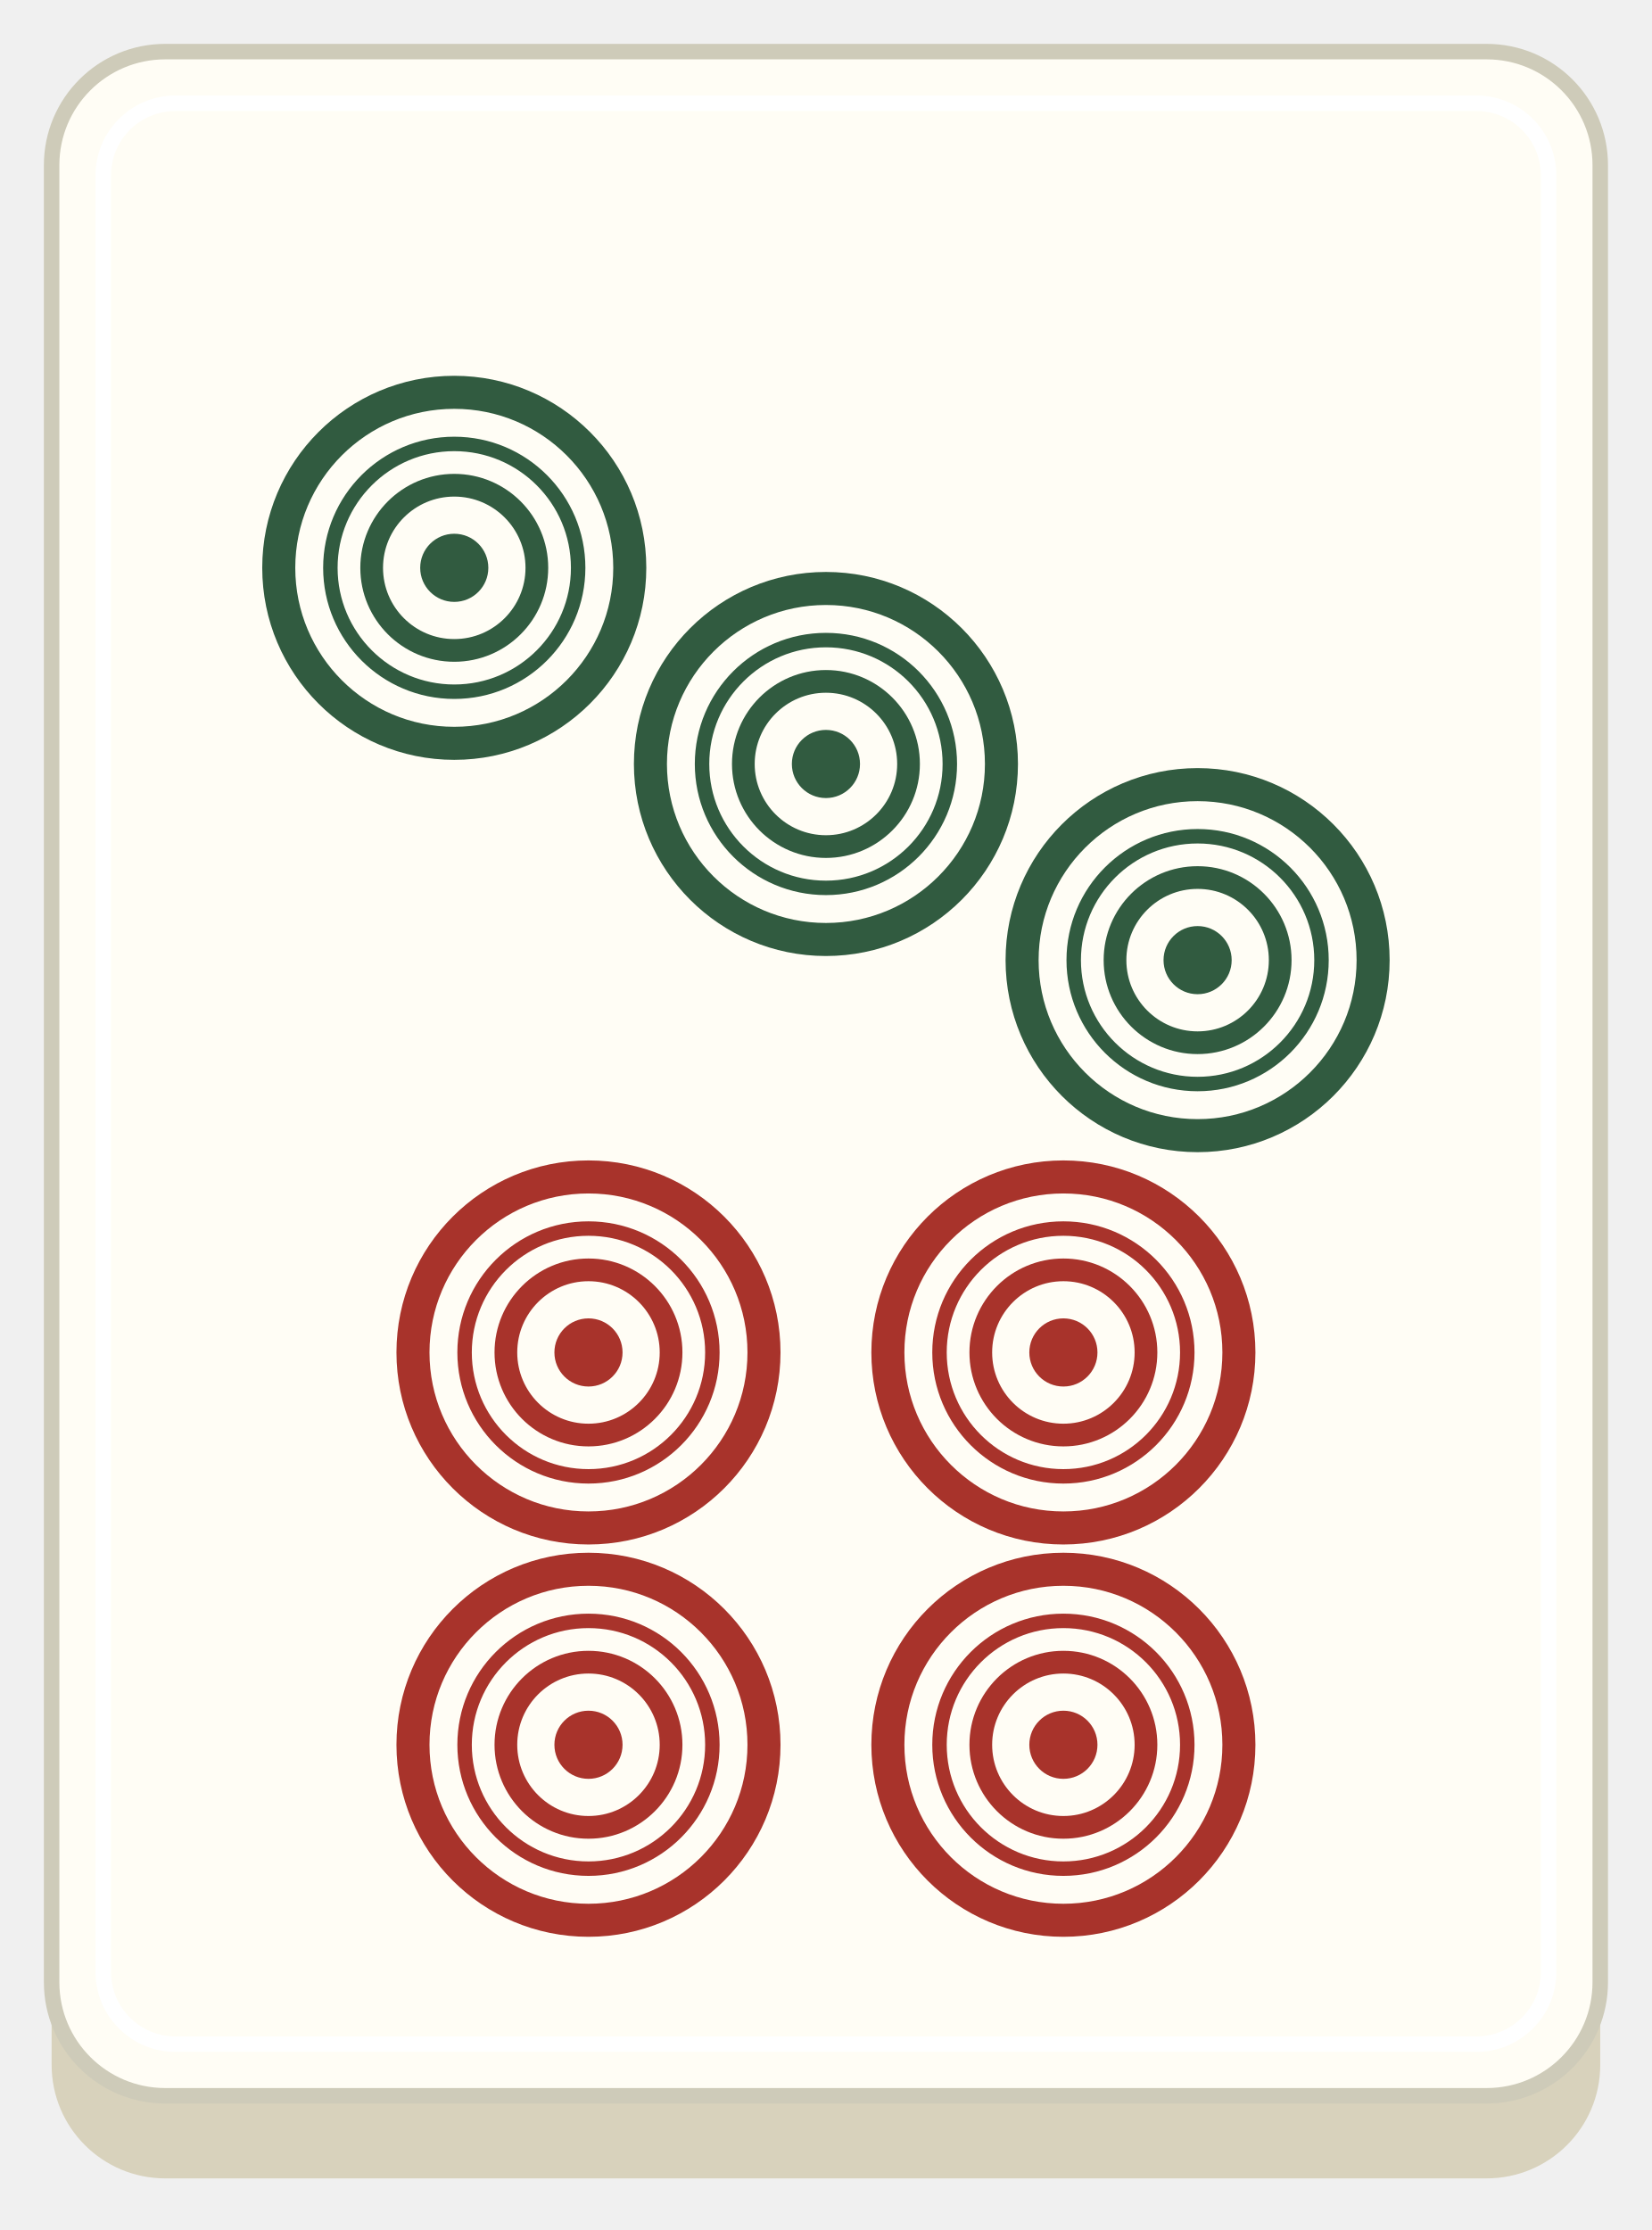
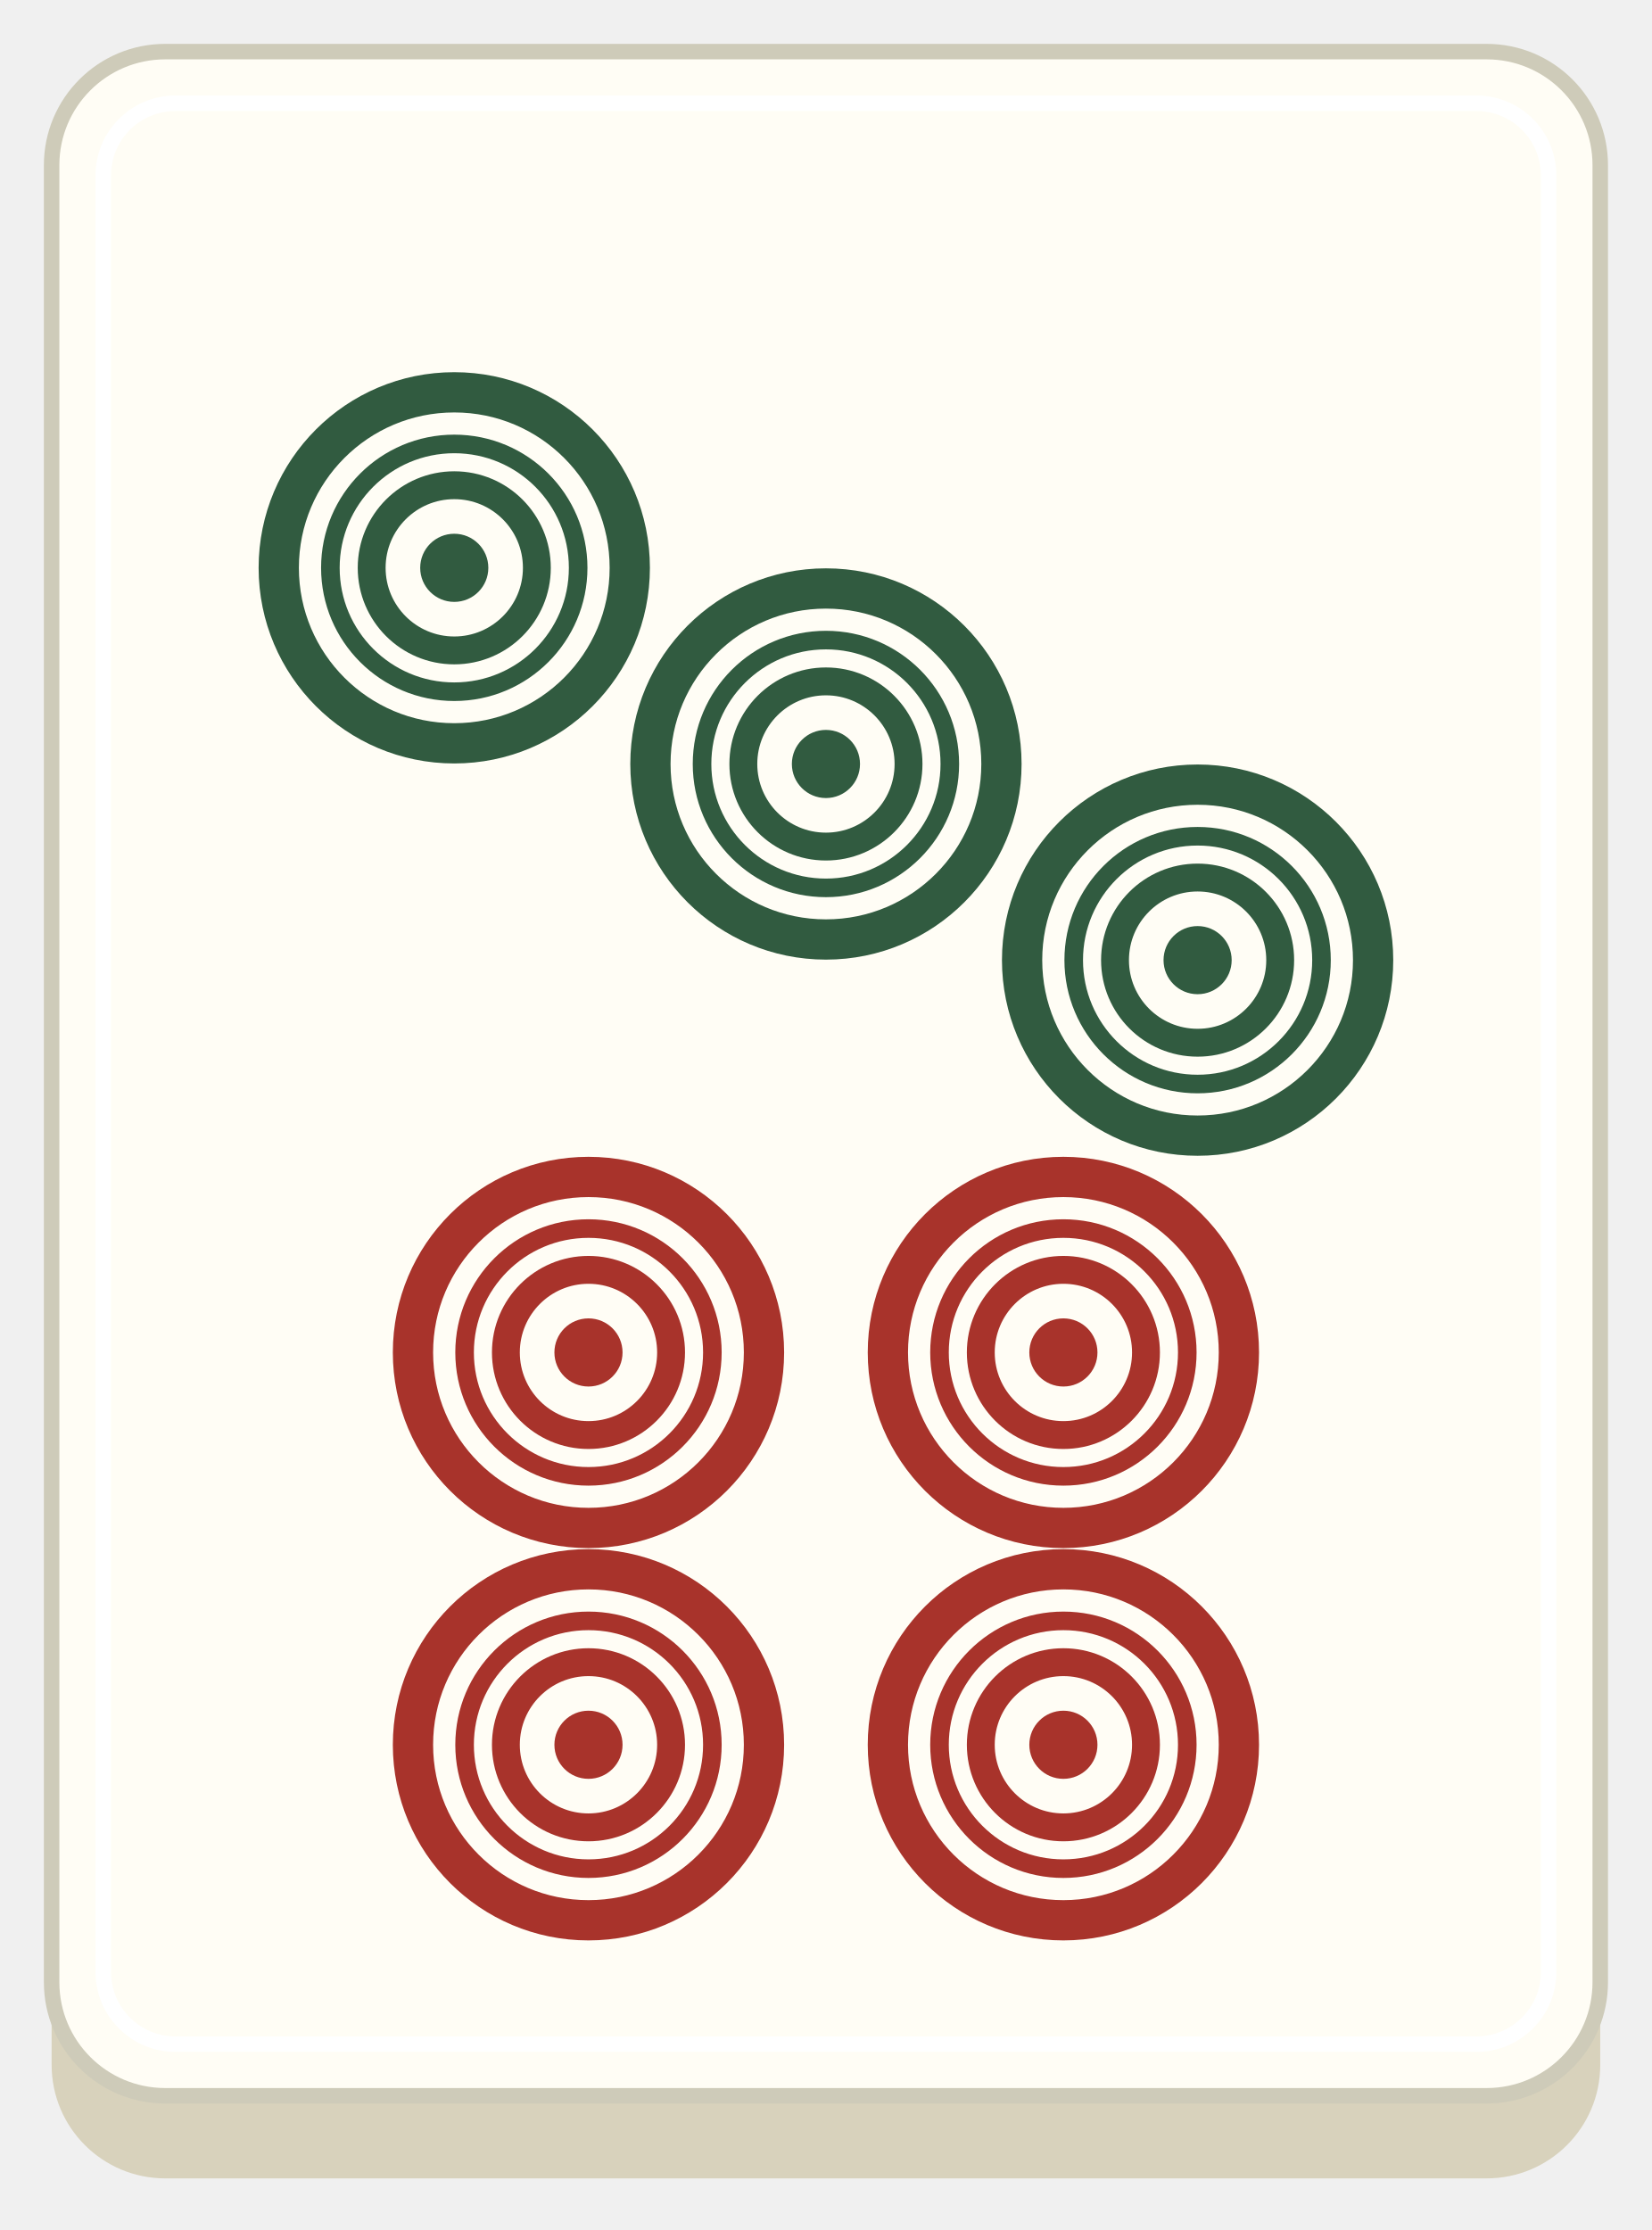
<svg xmlns="http://www.w3.org/2000/svg" viewBox="0 0 160 216" width="160" height="216" data-suit="tong" data-rank="7" role="img" aria-label="七筒">
  <rect x="5" y="13" width="150" height="198" rx="11" fill="#d8d2bc" />
  <rect x="5" y="5" width="150" height="198" rx="11" fill="#fffdf5" stroke="#cecbb9" stroke-width="1.5" />
  <rect x="10" y="10" width="140" height="188" rx="7" fill="none" stroke="#ffffff" stroke-width="1.5" />
  <g data-pip="1" transform="translate(44 55)">
-     <circle r="17" fill="none" stroke="#315b40" stroke-width="3.2" />
-     <circle r="12" fill="none" stroke="#315b40" stroke-width="1.4" />
-     <circle r="8" fill="none" stroke="#315b40" stroke-width="2.2" />
+     <circle r="17" fill="none" stroke="#315b40" stroke-width="3.9" />
+     <circle r="12" fill="none" stroke="#315b40" stroke-width="1.8" />
+     <circle r="8" fill="none" stroke="#315b40" stroke-width="2.7" />
    <circle r="3.3" fill="#315b40" />
  </g>
  <g data-pip="2" transform="translate(80 74)">
-     <circle r="17" fill="none" stroke="#315b40" stroke-width="3.2" />
-     <circle r="12" fill="none" stroke="#315b40" stroke-width="1.4" />
-     <circle r="8" fill="none" stroke="#315b40" stroke-width="2.2" />
+     <circle r="17" fill="none" stroke="#315b40" stroke-width="3.9" />
+     <circle r="12" fill="none" stroke="#315b40" stroke-width="1.8" />
+     <circle r="8" fill="none" stroke="#315b40" stroke-width="2.7" />
    <circle r="3.3" fill="#315b40" />
  </g>
  <g data-pip="3" transform="translate(116 93)">
-     <circle r="17" fill="none" stroke="#315b40" stroke-width="3.2" />
-     <circle r="12" fill="none" stroke="#315b40" stroke-width="1.4" />
-     <circle r="8" fill="none" stroke="#315b40" stroke-width="2.2" />
+     <circle r="17" fill="none" stroke="#315b40" stroke-width="3.9" />
+     <circle r="12" fill="none" stroke="#315b40" stroke-width="1.8" />
+     <circle r="8" fill="none" stroke="#315b40" stroke-width="2.7" />
    <circle r="3.3" fill="#315b40" />
  </g>
  <g data-pip="4" transform="translate(57 131)">
-     <circle r="17" fill="none" stroke="#a8332b" stroke-width="3.2" />
-     <circle r="12" fill="none" stroke="#a8332b" stroke-width="1.4" />
-     <circle r="8" fill="none" stroke="#a8332b" stroke-width="2.2" />
+     <circle r="17" fill="none" stroke="#a8332b" stroke-width="3.9" />
+     <circle r="12" fill="none" stroke="#a8332b" stroke-width="1.8" />
+     <circle r="8" fill="none" stroke="#a8332b" stroke-width="2.7" />
    <circle r="3.3" fill="#a8332b" />
  </g>
  <g data-pip="5" transform="translate(103 131)">
-     <circle r="17" fill="none" stroke="#a8332b" stroke-width="3.2" />
-     <circle r="12" fill="none" stroke="#a8332b" stroke-width="1.4" />
-     <circle r="8" fill="none" stroke="#a8332b" stroke-width="2.2" />
+     <circle r="17" fill="none" stroke="#a8332b" stroke-width="3.9" />
+     <circle r="12" fill="none" stroke="#a8332b" stroke-width="1.8" />
+     <circle r="8" fill="none" stroke="#a8332b" stroke-width="2.7" />
    <circle r="3.3" fill="#a8332b" />
  </g>
  <g data-pip="6" transform="translate(57 169)">
-     <circle r="17" fill="none" stroke="#a8332b" stroke-width="3.2" />
-     <circle r="12" fill="none" stroke="#a8332b" stroke-width="1.4" />
-     <circle r="8" fill="none" stroke="#a8332b" stroke-width="2.2" />
+     <circle r="17" fill="none" stroke="#a8332b" stroke-width="3.9" />
+     <circle r="12" fill="none" stroke="#a8332b" stroke-width="1.8" />
+     <circle r="8" fill="none" stroke="#a8332b" stroke-width="2.7" />
    <circle r="3.3" fill="#a8332b" />
  </g>
  <g data-pip="7" transform="translate(103 169)">
-     <circle r="17" fill="none" stroke="#a8332b" stroke-width="3.2" />
-     <circle r="12" fill="none" stroke="#a8332b" stroke-width="1.4" />
-     <circle r="8" fill="none" stroke="#a8332b" stroke-width="2.2" />
+     <circle r="17" fill="none" stroke="#a8332b" stroke-width="3.9" />
+     <circle r="12" fill="none" stroke="#a8332b" stroke-width="1.8" />
+     <circle r="8" fill="none" stroke="#a8332b" stroke-width="2.7" />
    <circle r="3.3" fill="#a8332b" />
  </g>
</svg>
